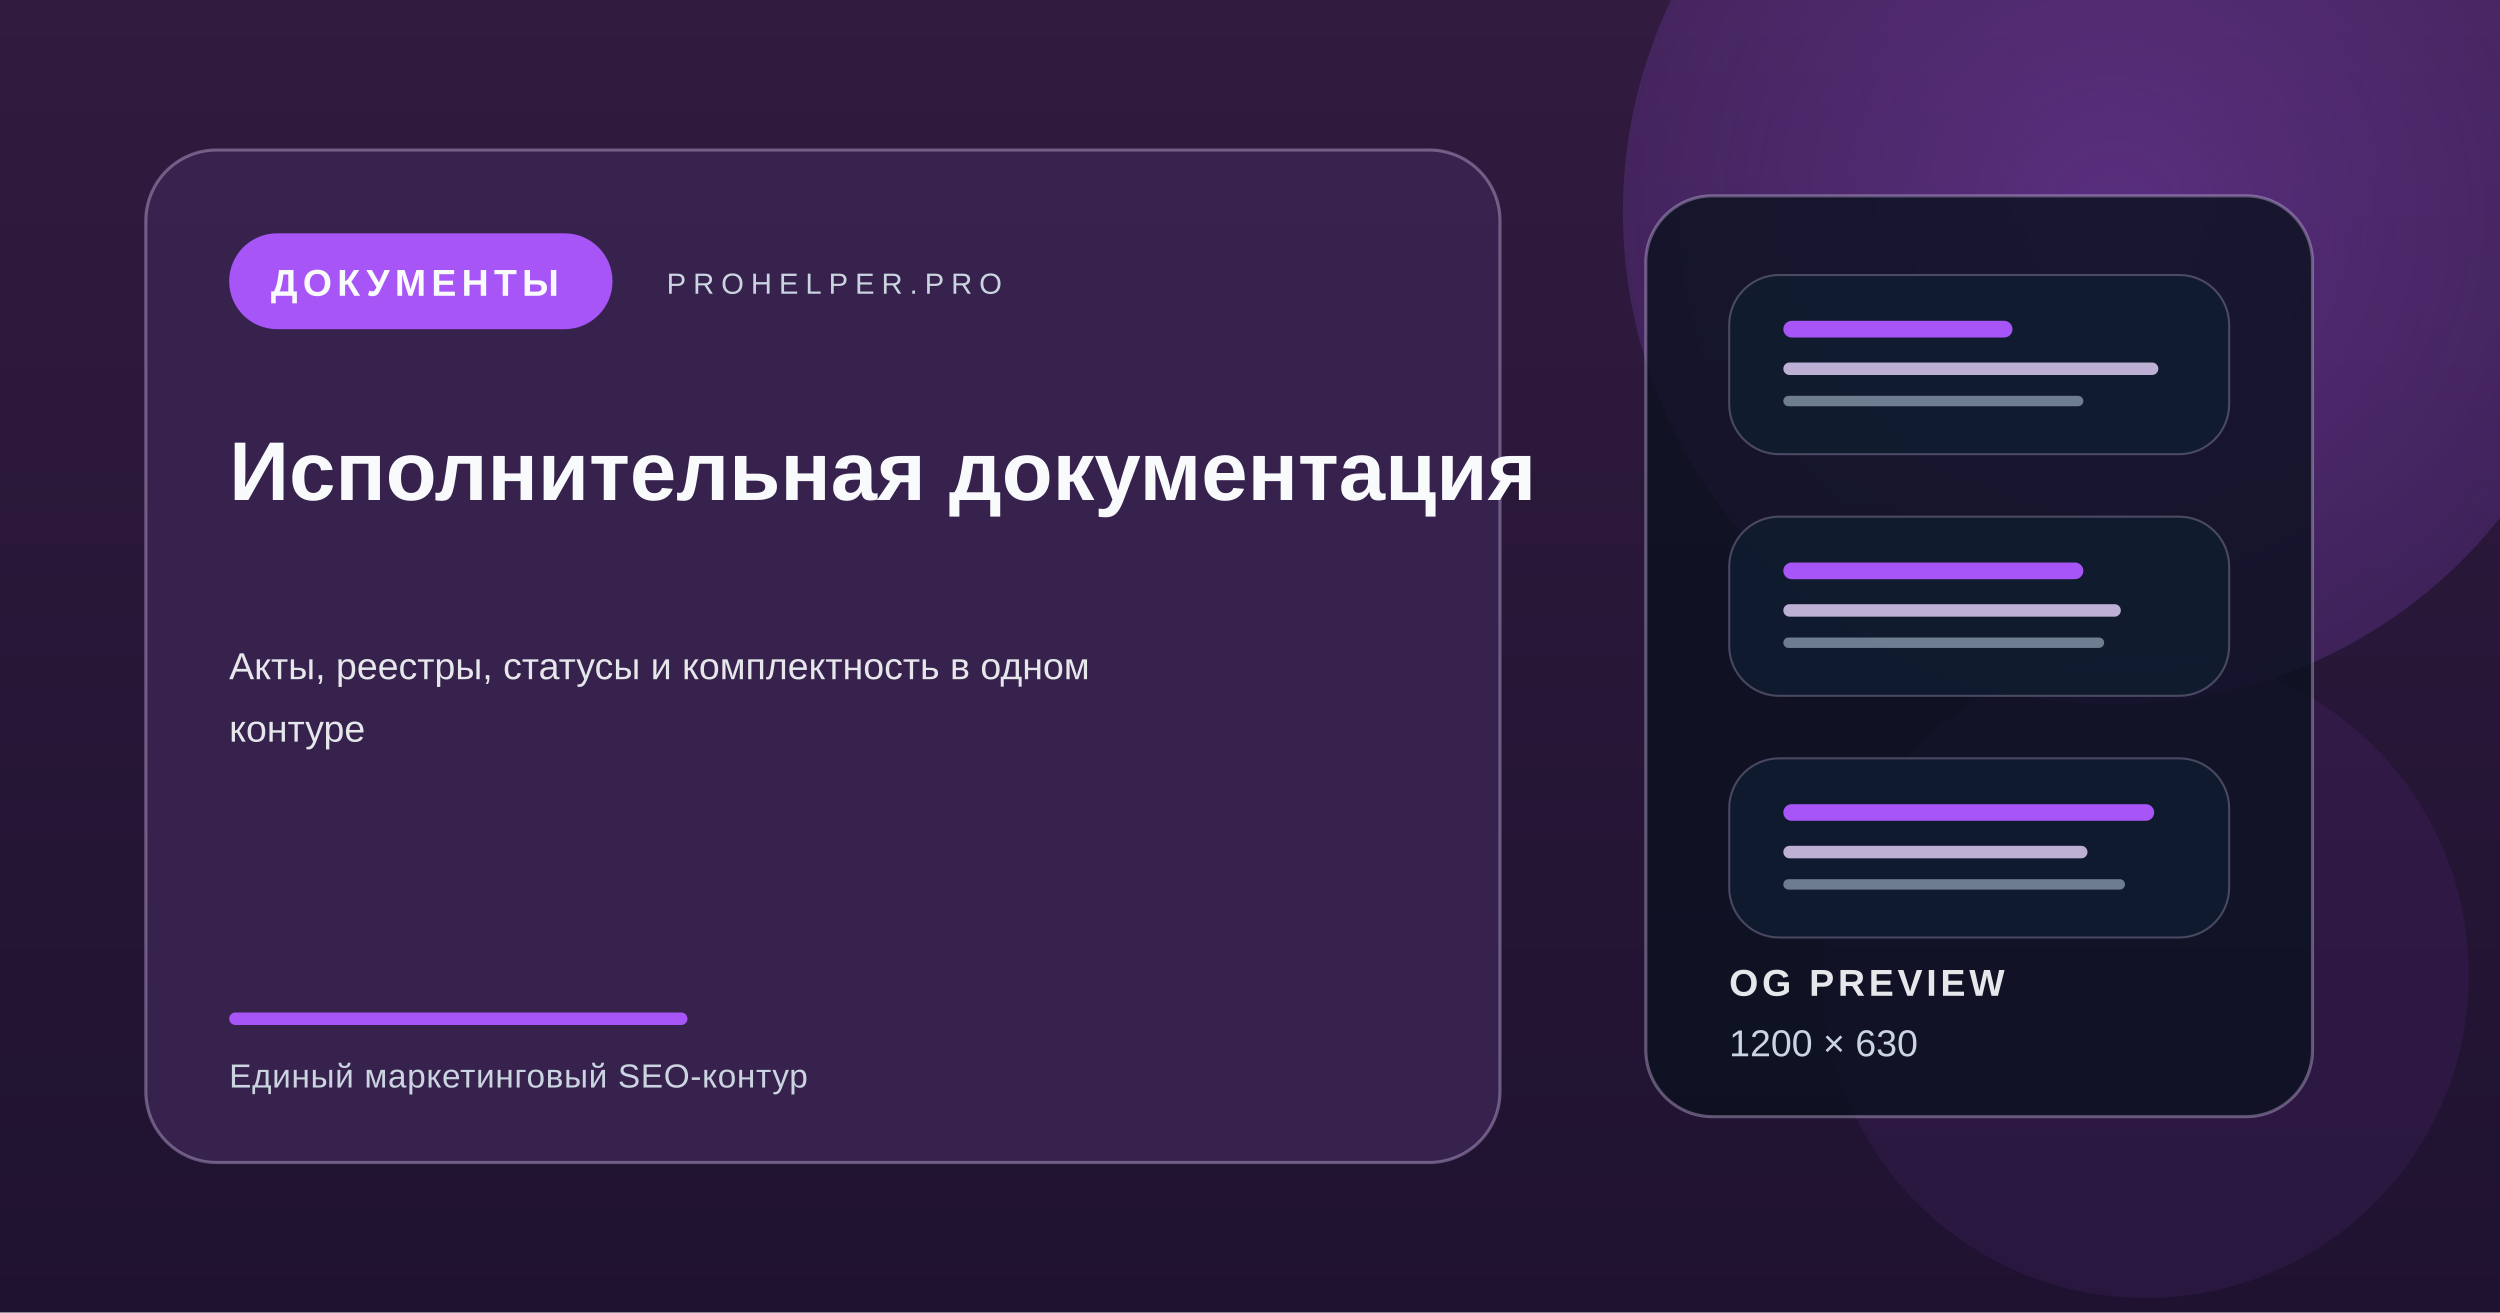
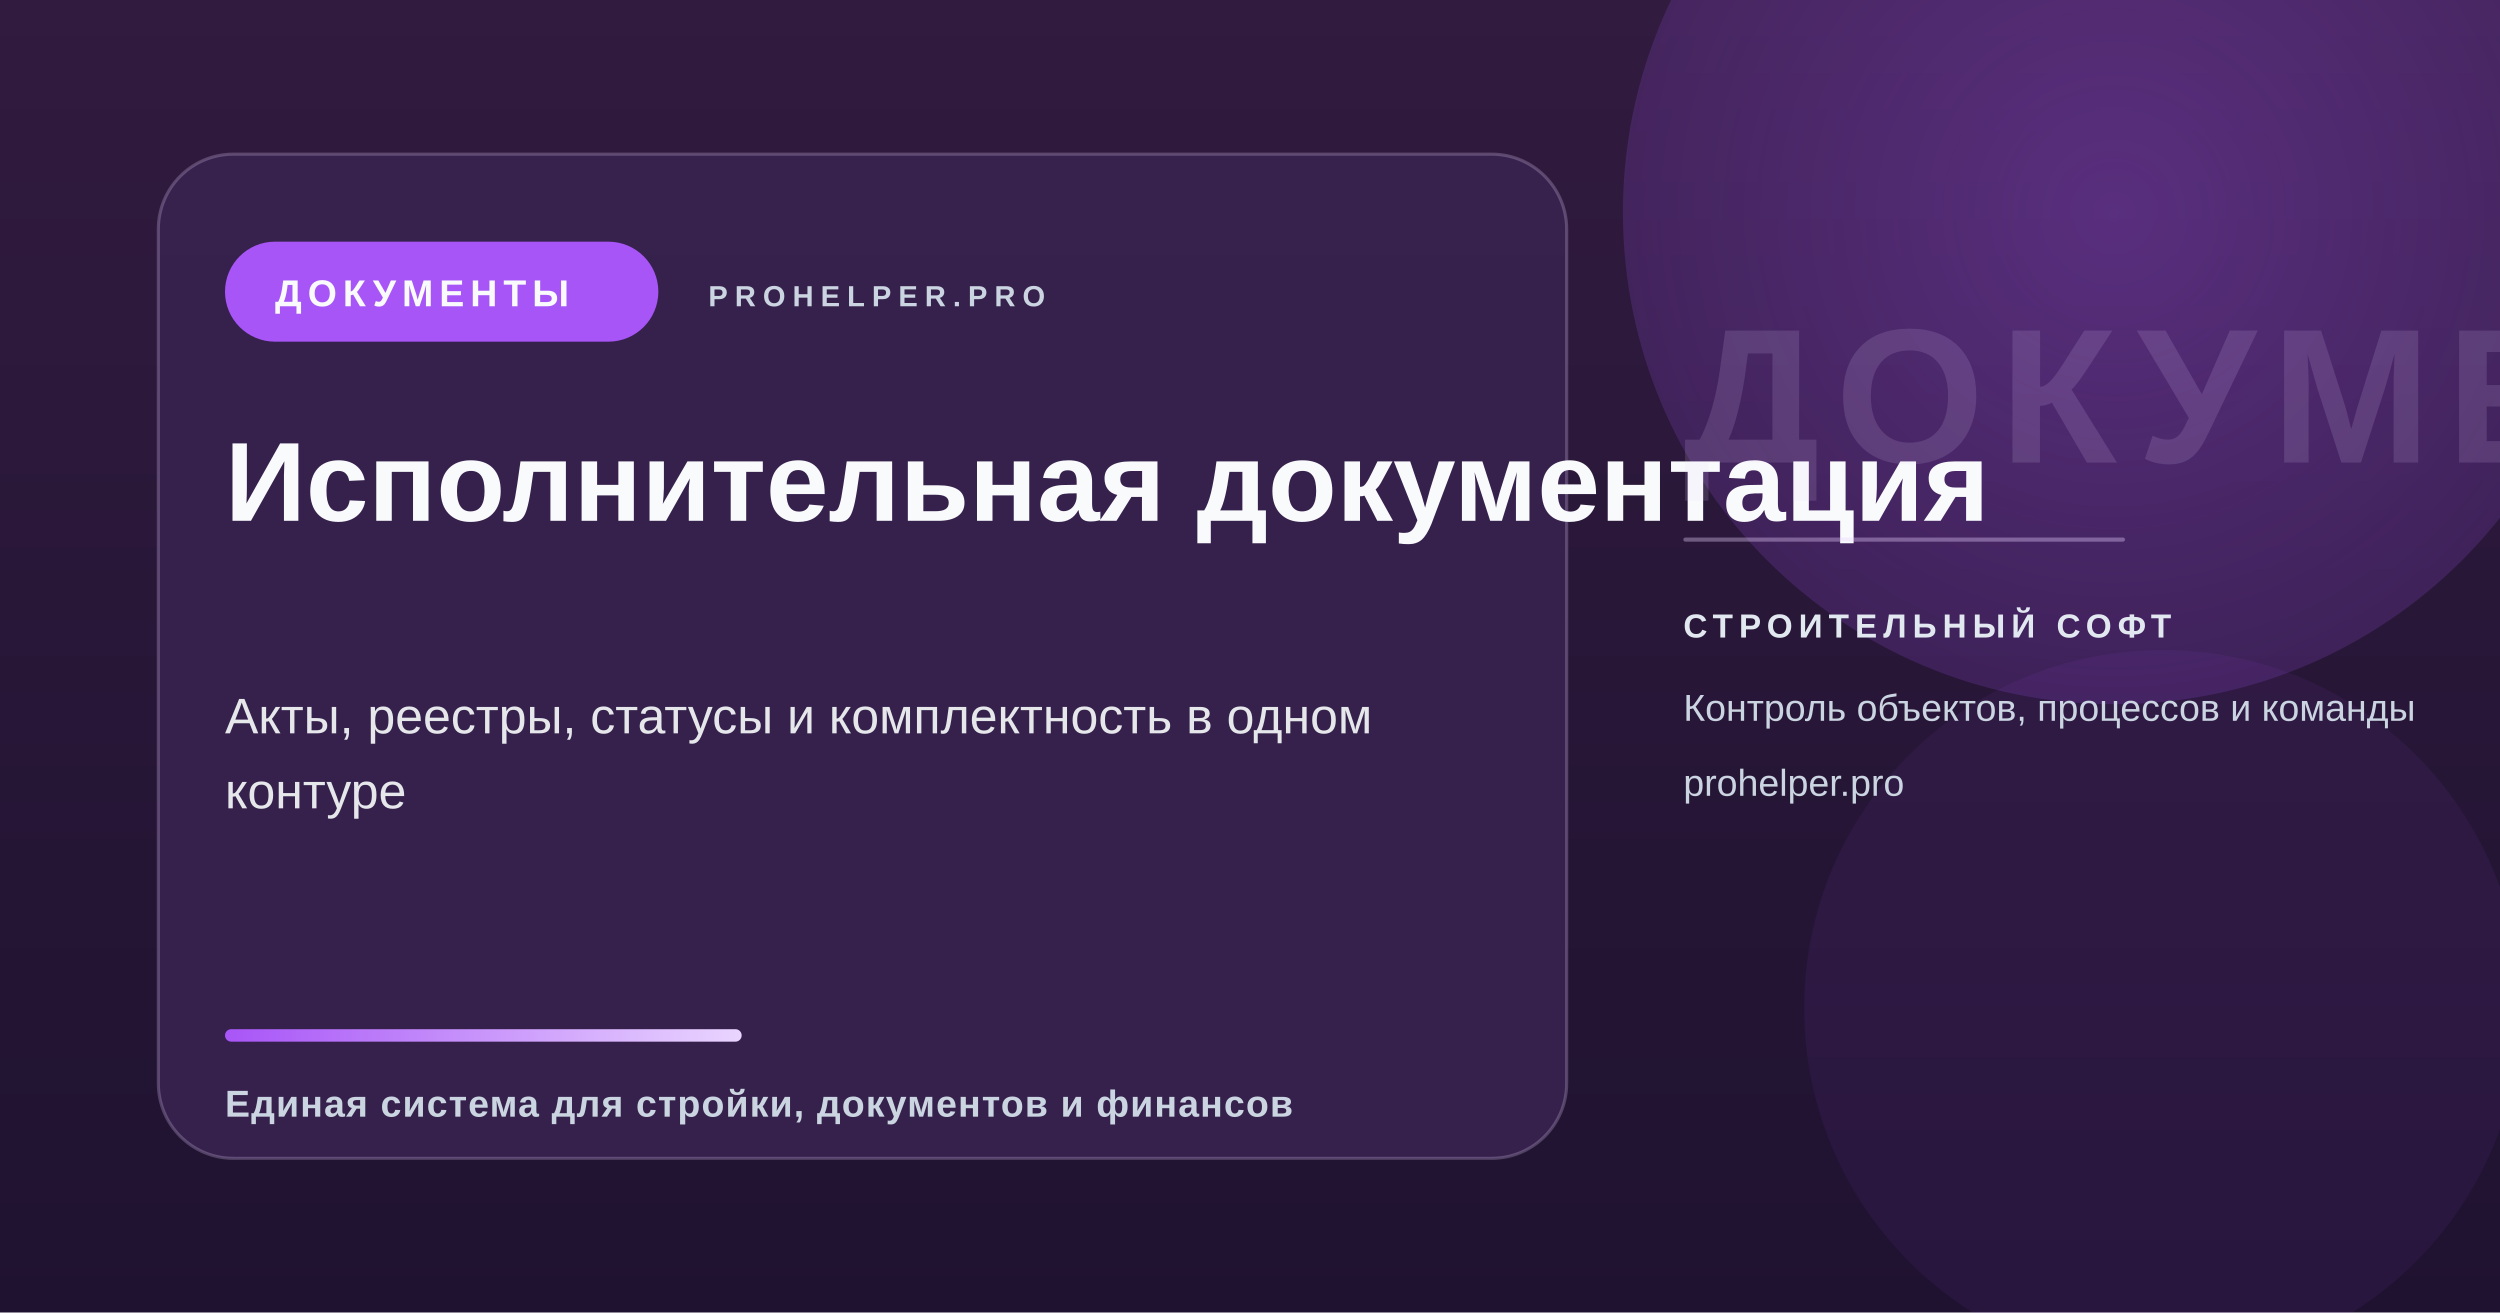
<svg xmlns="http://www.w3.org/2000/svg" width="1200" height="630" viewBox="0 0 1200 630" fill="none">
  <defs>
    <linearGradient id="bg-construction-documents" x1="600" y1="0" x2="600" y2="630" gradientUnits="userSpaceOnUse">
      <stop stop-color="#311B3F" />
      <stop offset="1" stop-color="#1F1230" />
    </linearGradient>
    <radialGradient id="glow-construction-documents" cx="0" cy="0" r="1" gradientUnits="userSpaceOnUse" gradientTransform="translate(1015 102) rotate(123.5) scale(472 472)">
      <stop stop-color="#A855F7" stop-opacity="0.35" />
      <stop offset="1" stop-color="#A855F7" stop-opacity="0" />
    </radialGradient>
+     <linearGradient id="line-construction-documents" x1="0" y1="0" x2="1" y2="0">
+       <stop stop-color="#A855F7" />
+       <stop offset="1" stop-color="#E9D5FF" />
+     </linearGradient>
    <style>
-       .brand { font: 600 18px 'Segoe UI', 'Arial', sans-serif; letter-spacing: 0.14em; }
-       .brand-secondary { font: 500 14px 'Segoe UI', 'Arial', sans-serif; letter-spacing: 0.24em; fill: #CBD5E1; }
-       .title { font: 700 40px 'Segoe UI', 'Arial', sans-serif; fill: #F8FAFC; }
-       .subtitle { font: 500 18px 'Segoe UI', 'Arial', sans-serif; fill: #E5E7EB; }
-       .meta { font: 500 16px 'Segoe UI', 'Arial', sans-serif; fill: #CBD5E1; letter-spacing: 0.02em; }
-       .preview { font: 600 18px 'Segoe UI', 'Arial', sans-serif; fill: #E5E7EB; letter-spacing: 0.1em; }
-       .preview-meta { font: 500 18px 'Segoe UI', 'Arial', sans-serif; fill: #CBD5E1; }
+       .eyebrow { font: 700 18px 'Segoe UI', 'Arial', sans-serif; letter-spacing: 0.16em; fill: #F8FAFC; }
+       .brand-secondary { font: 600 14px 'Segoe UI', 'Arial', sans-serif; letter-spacing: 0.24em; fill: #CBD5E1; }
+       .title { font: 700 54px 'Segoe UI', 'Arial', sans-serif; fill: #F8FAFC; }
+       .subtitle { font: 500 24px 'Segoe UI', 'Arial', sans-serif; fill: #E5E7EB; }
+       .meta { font: 600 18px 'Segoe UI', 'Arial', sans-serif; fill: #CBD5E1; letter-spacing: 0.03em; }
+       .mark { font-family: 'Segoe UI', 'Arial', sans-serif; font-weight: 800; fill: #E9D5FF; opacity: 0.14; }
+       .mark-caption { font: 700 16px 'Segoe UI', 'Arial', sans-serif; fill: #E2E8F0; letter-spacing: 0.18em; }
+       .mark-support { font: 500 18px 'Segoe UI', 'Arial', sans-serif; fill: #CBD5E1; }
    </style>
  </defs>
  <rect width="1200" height="630" fill="url(#bg-construction-documents)" />
  <circle cx="1015" cy="102" r="236" fill="url(#glow-construction-documents)" />
-   <circle cx="1030" cy="468" r="155" fill="#A855F7" fill-opacity="0.08" />
-   <rect x="70" y="72" width="650" height="486" rx="34" fill="#38234F" fill-opacity="0.94" stroke="#E9D5FF" stroke-opacity="0.35" stroke-width="1.5" />
-   <rect x="110" y="112" width="184" height="46" rx="23" fill="#A855F7" />
-   <text x="130" y="142" class="brand" fill="#F8FAFC">ДОКУМЕНТЫ</text>
-   <text x="320" y="141" class="brand-secondary">PROHELPER.PRO</text>
-   <text x="110" y="240" class="title">Исполнительная документация</text>
-   <text x="110" y="326" class="subtitle">Акты, реестры, статусы и комплектность в одном</text>
-   <text x="110" y="356" class="subtitle">контуре</text>
-   <rect x="110" y="486" width="220" height="6" rx="3" fill="#A855F7" />
-   <text x="110" y="522" class="meta">Единый маркетинговый SEO-контур</text>
-   <rect x="790" y="94" width="320" height="442" rx="32" fill="#0B1220" fill-opacity="0.82" stroke="#E9D5FF" stroke-opacity="0.35" stroke-width="1.5" />
-   <g>
-     <rect x="830" y="132" width="240" height="86" rx="24" fill="#111C2F" fill-opacity="0.92" stroke="#E9D5FF" stroke-opacity="0.26" />
-     <rect x="856" y="154" width="110" height="8" rx="4" fill="#A855F7" />
-     <rect x="856" y="174" width="180" height="6" rx="3" fill="#E9D5FF" fill-opacity="0.8" />
-     <rect x="856" y="190" width="144" height="5" rx="2.5" fill="#94A3B8" fill-opacity="0.72" />
-   </g>
-   <g>
-     <rect x="830" y="248" width="240" height="86" rx="24" fill="#111C2F" fill-opacity="0.92" stroke="#E9D5FF" stroke-opacity="0.26" />
-     <rect x="856" y="270" width="144" height="8" rx="4" fill="#A855F7" />
-     <rect x="856" y="290" width="162" height="6" rx="3" fill="#E9D5FF" fill-opacity="0.8" />
-     <rect x="856" y="306" width="154" height="5" rx="2.5" fill="#94A3B8" fill-opacity="0.72" />
-   </g>
-   <g>
-     <rect x="830" y="364" width="240" height="86" rx="24" fill="#111C2F" fill-opacity="0.92" stroke="#E9D5FF" stroke-opacity="0.26" />
-     <rect x="856" y="386" width="178" height="8" rx="4" fill="#A855F7" />
-     <rect x="856" y="406" width="146" height="6" rx="3" fill="#E9D5FF" fill-opacity="0.8" />
-     <rect x="856" y="422" width="164" height="5" rx="2.5" fill="#94A3B8" fill-opacity="0.72" />
-   </g>
-   <text x="830" y="478" class="preview">OG PREVIEW</text>
-   <text x="830" y="507" class="preview-meta">1200 × 630</text>
+   <circle cx="1038" cy="484" r="172" fill="#A855F7" fill-opacity="0.07" />
+   <rect x="76" y="74" width="676" height="482" rx="36" fill="#38234F" fill-opacity="0.9" stroke="#E9D5FF" stroke-opacity="0.24" stroke-width="1.5" />
+   <rect x="108" y="116" width="208" height="48" rx="24" fill="#A855F7" />
+   <text x="132" y="147" class="eyebrow">ДОКУМЕНТЫ</text>
+   <text x="340" y="147" class="brand-secondary">PROHELPER.PRO</text>
+   <text x="108" y="250" class="title">Исполнительная документация</text>
+   <text x="108" y="352" class="subtitle">Акты, реестры, статусы и комплектность в одном</text>
+   <text x="108" y="388" class="subtitle">контуре</text>
+   <rect x="108" y="494" width="248" height="6" rx="3" fill="url(#line-construction-documents)" />
+   <text x="108" y="536" class="meta">Единая система для стройки, документов и финансов</text>
+   <text x="808" y="222" class="mark" font-size="92" letter-spacing="0.08em">ДОКУМЕНТЫ</text>
+   <rect x="808" y="258" width="212" height="2" rx="1" fill="#E9D5FF" fill-opacity="0.36" />
+   <text x="808" y="306" class="mark-caption">СТРОИТЕЛЬНЫЙ СОФТ</text>
+   <text x="808" y="346" class="mark-support">Контроль объектов, процессов и команды</text>
+   <text x="808" y="382" class="mark-support">prohelper.pro</text>
</svg>
